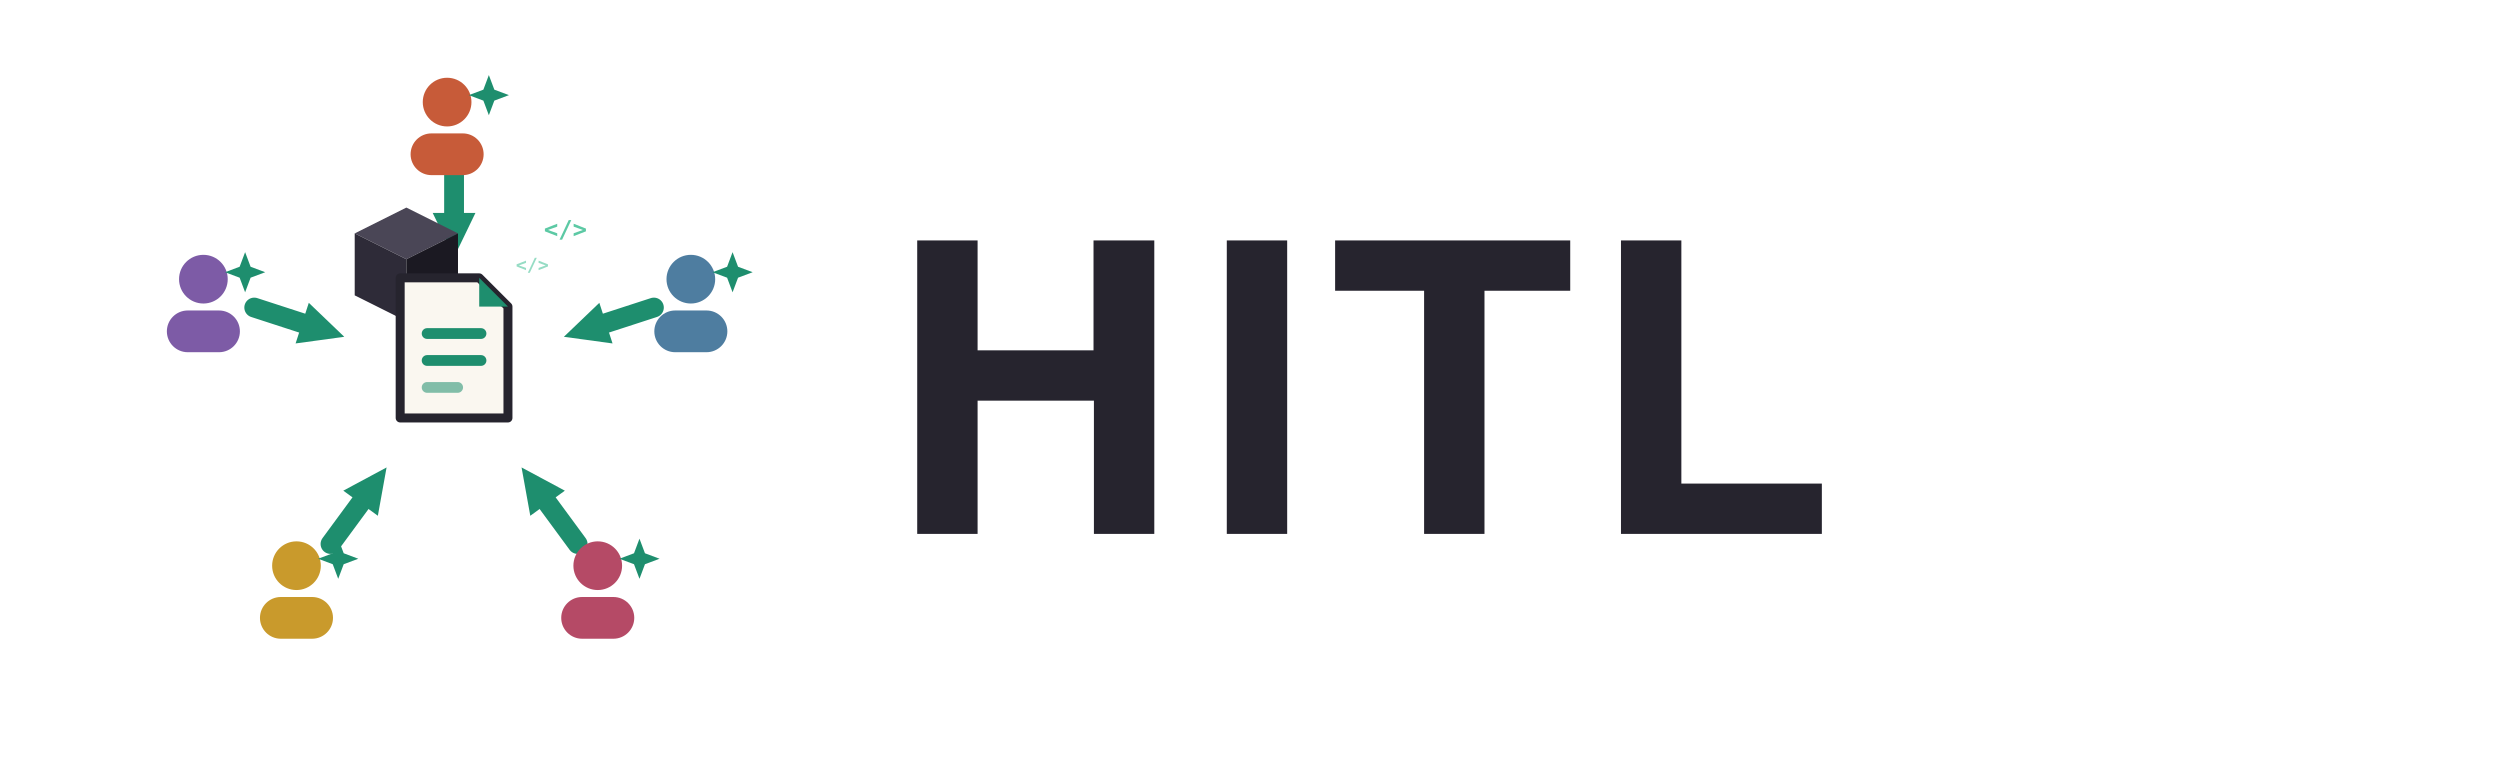
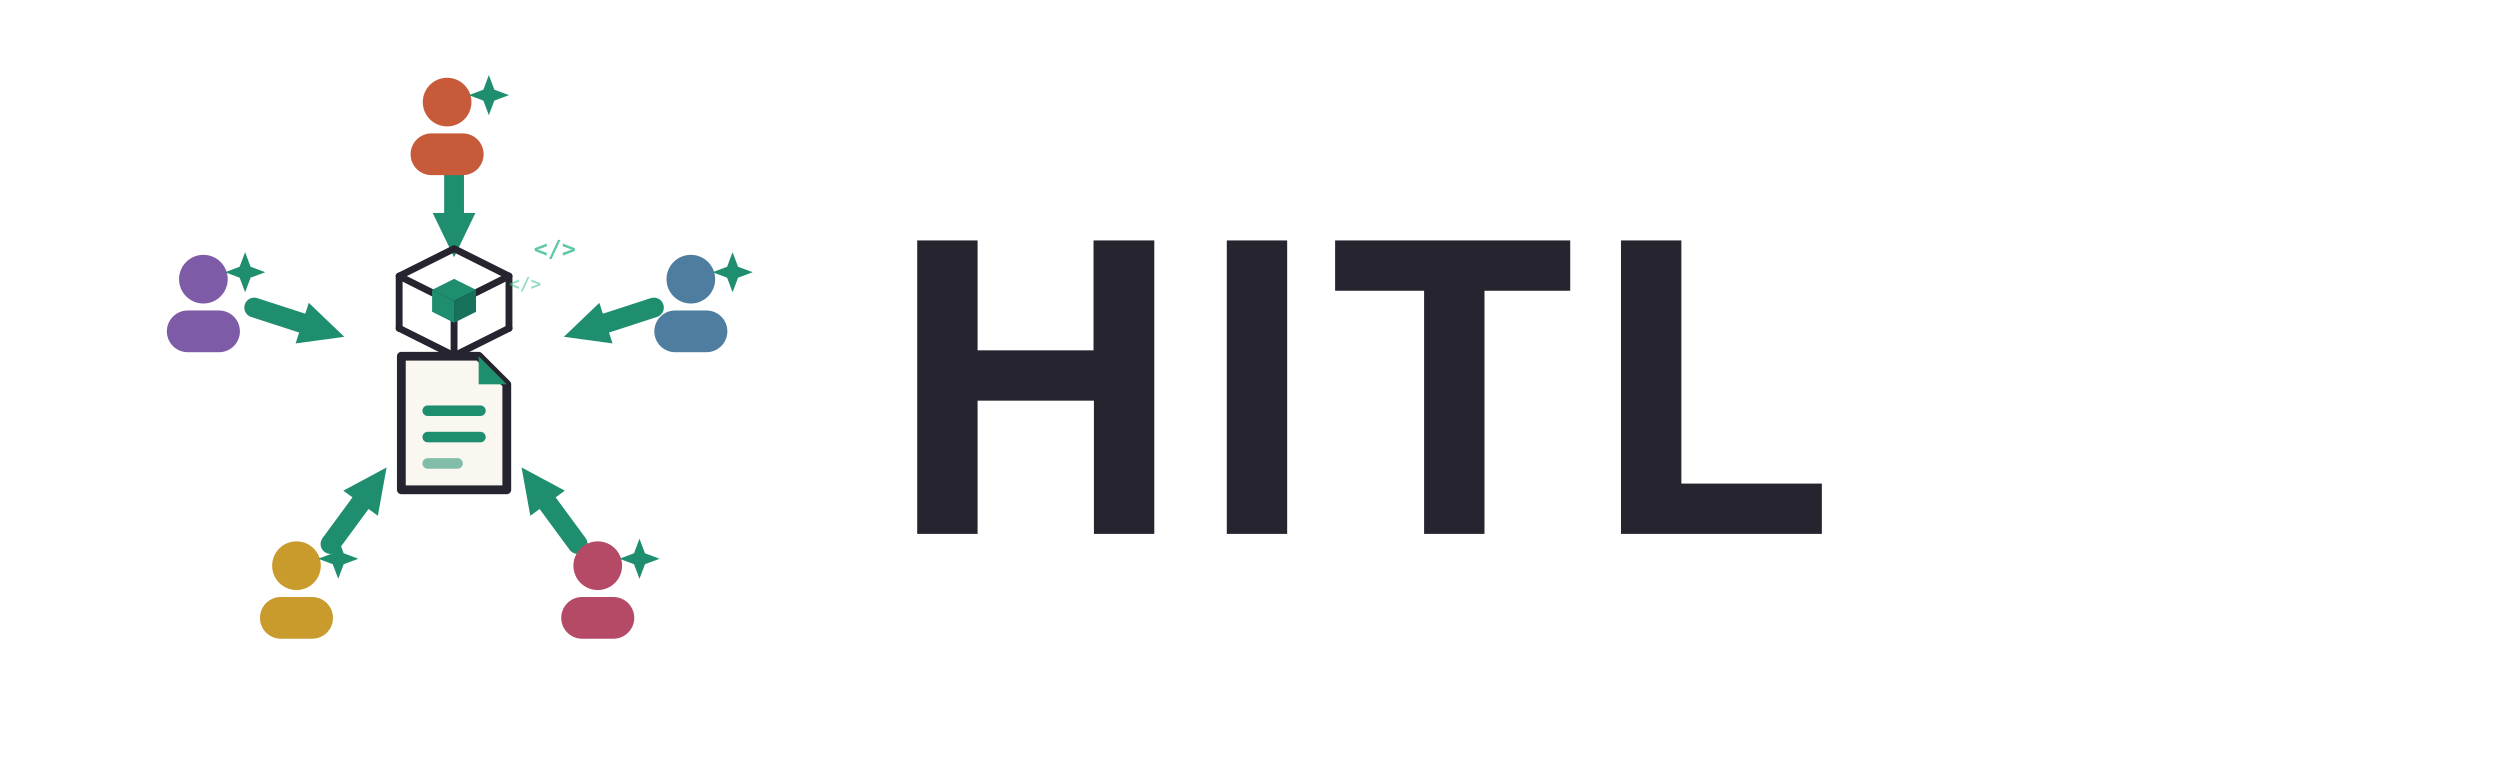
<svg xmlns="http://www.w3.org/2000/svg" width="1180" height="360" viewBox="0 0 1180 360">
  <g transform="translate(30,35) scale(0.72) translate(0,-30)">
    <line x1="256" y1="88" x2="256" y2="130" stroke="#1E8E6E" stroke-width="13" stroke-linecap="round" />
    <polygon points="20,0 -9,14 -9,-14" fill="#1E8E6E" transform="translate(256,130) rotate(90)" />
    <line x1="125" y1="183" x2="165" y2="196" stroke="#1E8E6E" stroke-width="13" stroke-linecap="round" />
    <polygon points="20,0 -9,14 -9,-14" fill="#1E8E6E" transform="translate(165,196) rotate(18)" />
    <line x1="175" y1="338" x2="200" y2="304" stroke="#1E8E6E" stroke-width="13" stroke-linecap="round" />
    <polygon points="20,0 -9,14 -9,-14" fill="#1E8E6E" transform="translate(200,304) rotate(-54)" />
    <line x1="337" y1="338" x2="312" y2="304" stroke="#1E8E6E" stroke-width="13" stroke-linecap="round" />
    <polygon points="20,0 -9,14 -9,-14" fill="#1E8E6E" transform="translate(312,304) rotate(-126)" />
    <line x1="387" y1="183" x2="347" y2="196" stroke="#1E8E6E" stroke-width="13" stroke-linecap="round" />
    <polygon points="20,0 -9,14 -9,-14" fill="#1E8E6E" transform="translate(347,196) rotate(162)" />
-     <g transform="translate(256,218) scale(0.92)">
-       <g transform="translate(-34,-78) scale(0.92)">
-         <polygon points="0,-34 40,-14 0,6 -40,-14" fill="#4A4656" />
-         <polygon points="-40,-14 0,6 0,54 -40,34" fill="#2E2B38" />
-         <polygon points="40,-14 0,6 0,54 40,34" fill="#1B1922" />
+     <g transform="translate(256,220) scale(0.9)">
+       <g fill="none" stroke="#26242E" stroke-width="5" stroke-linejoin="round" stroke-linecap="round">
+         <polygon points="0,-84 40,-64 0,-44 -40,-64" />
+         <line x1="-40" y1="-64" x2="-40" y2="-26" />
+         <line x1="40" y1="-64" x2="40" y2="-26" />
+         <line x1="0" y1="-44" x2="0" y2="-6" />
+         <polyline points="-40,-26 0,-6 40,-26" />
      </g>
-       <g transform="translate(0,-8) scale(1.28)">
-         <path d="M -30 -40 L 14 -40 L 30 -24 L 30 38 L -30 38 Z" fill="#FAF7F0" stroke="#26242E" stroke-width="5" stroke-linejoin="round" />
-         <path d="M 14 -40 L 14 -24 L 30 -24 Z" fill="#1E8E6E" />
-         <rect x="-18" y="-12" width="36" height="6" rx="3" fill="#1E8E6E" />
-         <rect x="-18" y="3" width="36" height="6" rx="3" fill="#1E8E6E" />
-         <rect x="-18" y="18" width="23" height="6" rx="3" fill="#1E8E6E" opacity="0.55" />
+       <g>
+         <polygon points="0,-62 16,-54 0,-46 -16,-54" fill="#1E8E6E" />
+         <polygon points="-16,-54 0,-46 0,-30 -16,-38" fill="#1E8E6E" />
+         <polygon points="16,-54 0,-46 0,-30 16,-38" fill="#17715B" />
+       </g>
+       <g transform="translate(0,43) scale(1.28)">
+         <path d="M -30 -38 L 14 -38 L 30 -22 L 30 38 L -30 38 Z" fill="#FAF7F0" stroke="#26242E" stroke-width="5" stroke-linejoin="round" />
+         <path d="M 14 -38 L 14 -22 L 30 -22 Z" fill="#1E8E6E" />
+         <rect x="-18" y="-10" width="36" height="6" rx="3" fill="#1E8E6E" />
+         <rect x="-18" y="5" width="36" height="6" rx="3" fill="#1E8E6E" />
+         <rect x="-18" y="20" width="23" height="6" rx="3" fill="#1E8E6E" opacity="0.55" />
      </g>
      <g font-family="Menlo, Consolas, monospace" font-weight="bold" fill="#3FBF94">
-         <text x="64" y="-88" font-size="17" opacity="0.85">&lt;/&gt;</text>
-         <text x="44" y="-64" font-size="13" opacity="0.55">&lt;/&gt;</text>
+         <text x="58" y="-78" font-size="17" opacity="0.85">&lt;/&gt;</text>
+         <text x="40" y="-54" font-size="13" opacity="0.55">&lt;/&gt;</text>
      </g>
    </g>
    <g transform="translate(256.0,62.0) scale(1.14)">
      <g fill="#C75B39" transform="translate(-4,0)">
        <circle cx="0" cy="-12" r="14" />
        <rect x="-21" y="6" width="42" height="24" rx="12" />
      </g>
      <path transform="translate(20,-16) scale(1.05)" fill="#1E8E6E" d="M0,-11 L3,-3 L11,0 L3,3 L0,11 L-3,3 L-11,0 L-3,-3 Z" />
    </g>
    <g transform="translate(96.22251,178.0851) scale(1.14)">
      <g fill="#7D5BA6" transform="translate(-4,0)">
        <circle cx="0" cy="-12" r="14" />
        <rect x="-21" y="6" width="42" height="24" rx="12" />
      </g>
      <path transform="translate(20,-16) scale(1.05)" fill="#1E8E6E" d="M0,-11 L3,-3 L11,0 L3,3 L0,11 L-3,3 L-11,0 L-3,-3 Z" />
    </g>
    <g transform="translate(157.2521,365.9149) scale(1.14)">
      <g fill="#C99A2C" transform="translate(-4,0)">
        <circle cx="0" cy="-12" r="14" />
        <rect x="-21" y="6" width="42" height="24" rx="12" />
      </g>
      <path transform="translate(20,-16) scale(1.05)" fill="#1E8E6E" d="M0,-11 L3,-3 L11,0 L3,3 L0,11 L-3,3 L-11,0 L-3,-3 Z" />
    </g>
    <g transform="translate(354.7479,365.9149) scale(1.14)">
      <g fill="#B54A66" transform="translate(-4,0)">
        <circle cx="0" cy="-12" r="14" />
        <rect x="-21" y="6" width="42" height="24" rx="12" />
      </g>
      <path transform="translate(20,-16) scale(1.05)" fill="#1E8E6E" d="M0,-11 L3,-3 L11,0 L3,3 L0,11 L-3,3 L-11,0 L-3,-3 Z" />
    </g>
    <g transform="translate(415.7775,178.0851) scale(1.14)">
      <g fill="#4E7DA0" transform="translate(-4,0)">
        <circle cx="0" cy="-12" r="14" />
        <rect x="-21" y="6" width="42" height="24" rx="12" />
      </g>
      <path transform="translate(20,-16) scale(1.05)" fill="#1E8E6E" d="M0,-11 L3,-3 L11,0 L3,3 L0,11 L-3,3 L-11,0 L-3,-3 Z" />
    </g>
  </g>
  <text x="420" y="252" font-family="'Helvetica Neue', Helvetica, Arial, sans-serif" font-weight="800" font-size="190" letter-spacing="8" fill="#26242E">HITL</text>
</svg>
